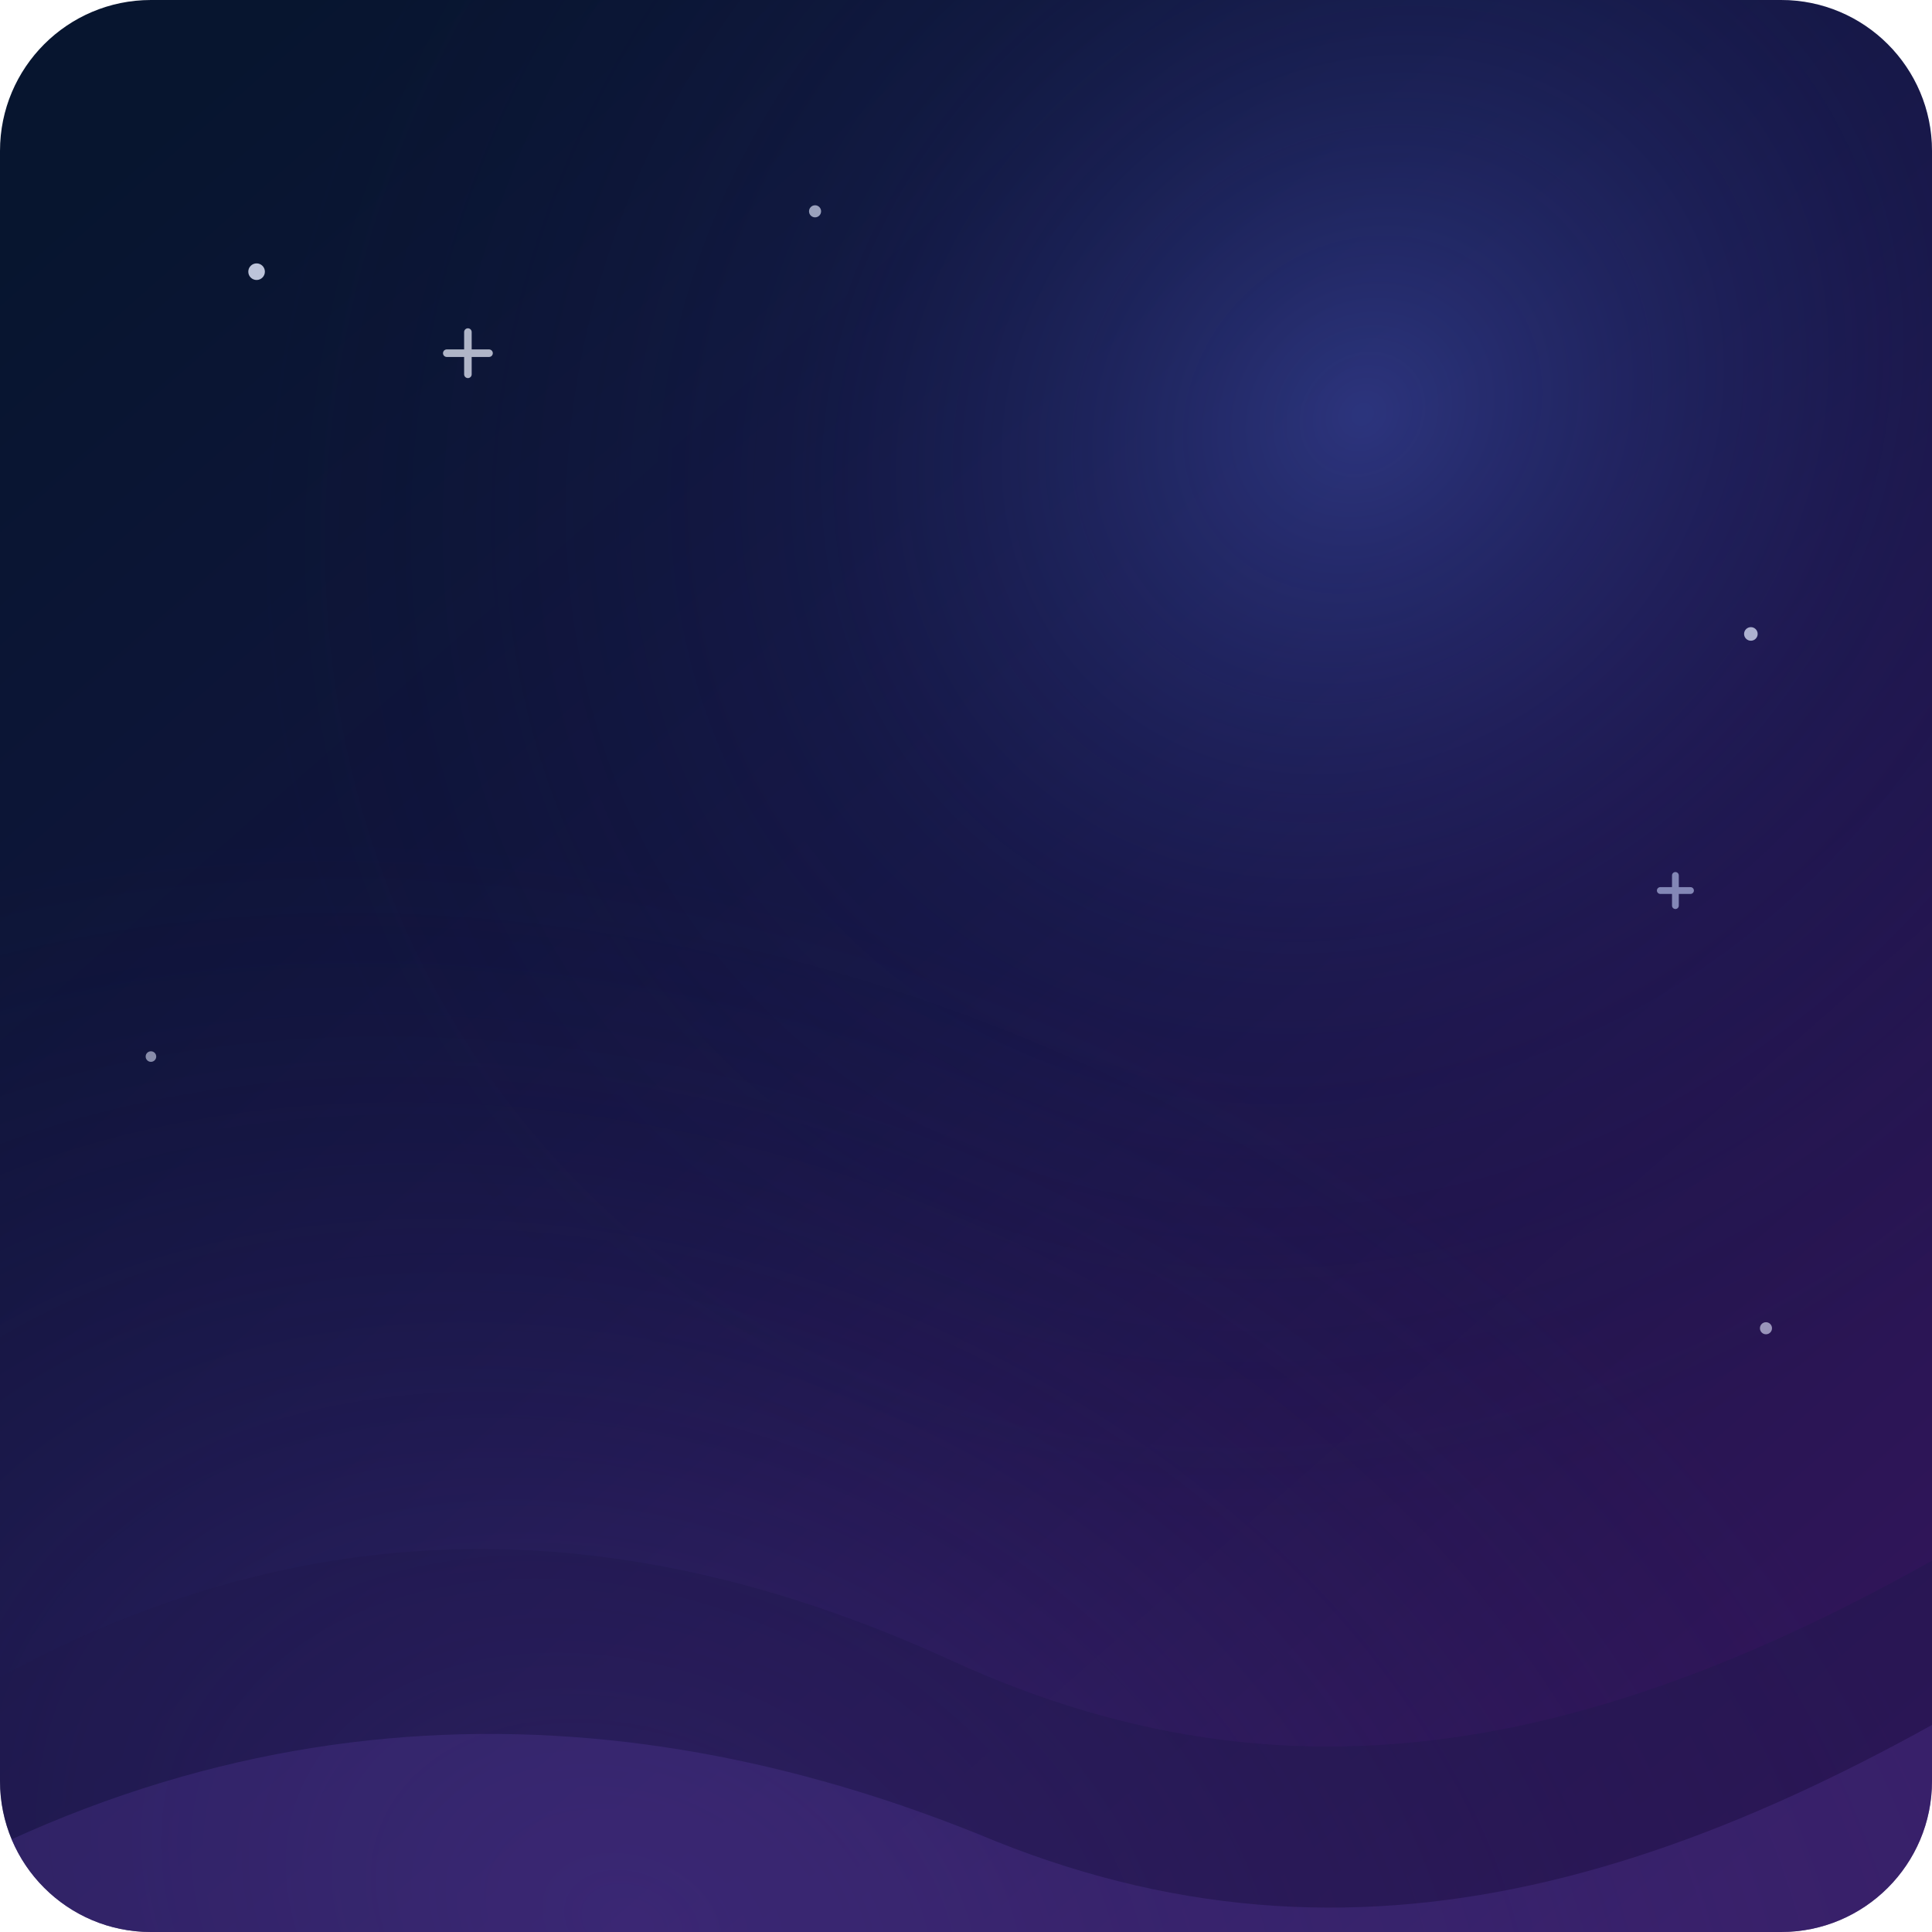
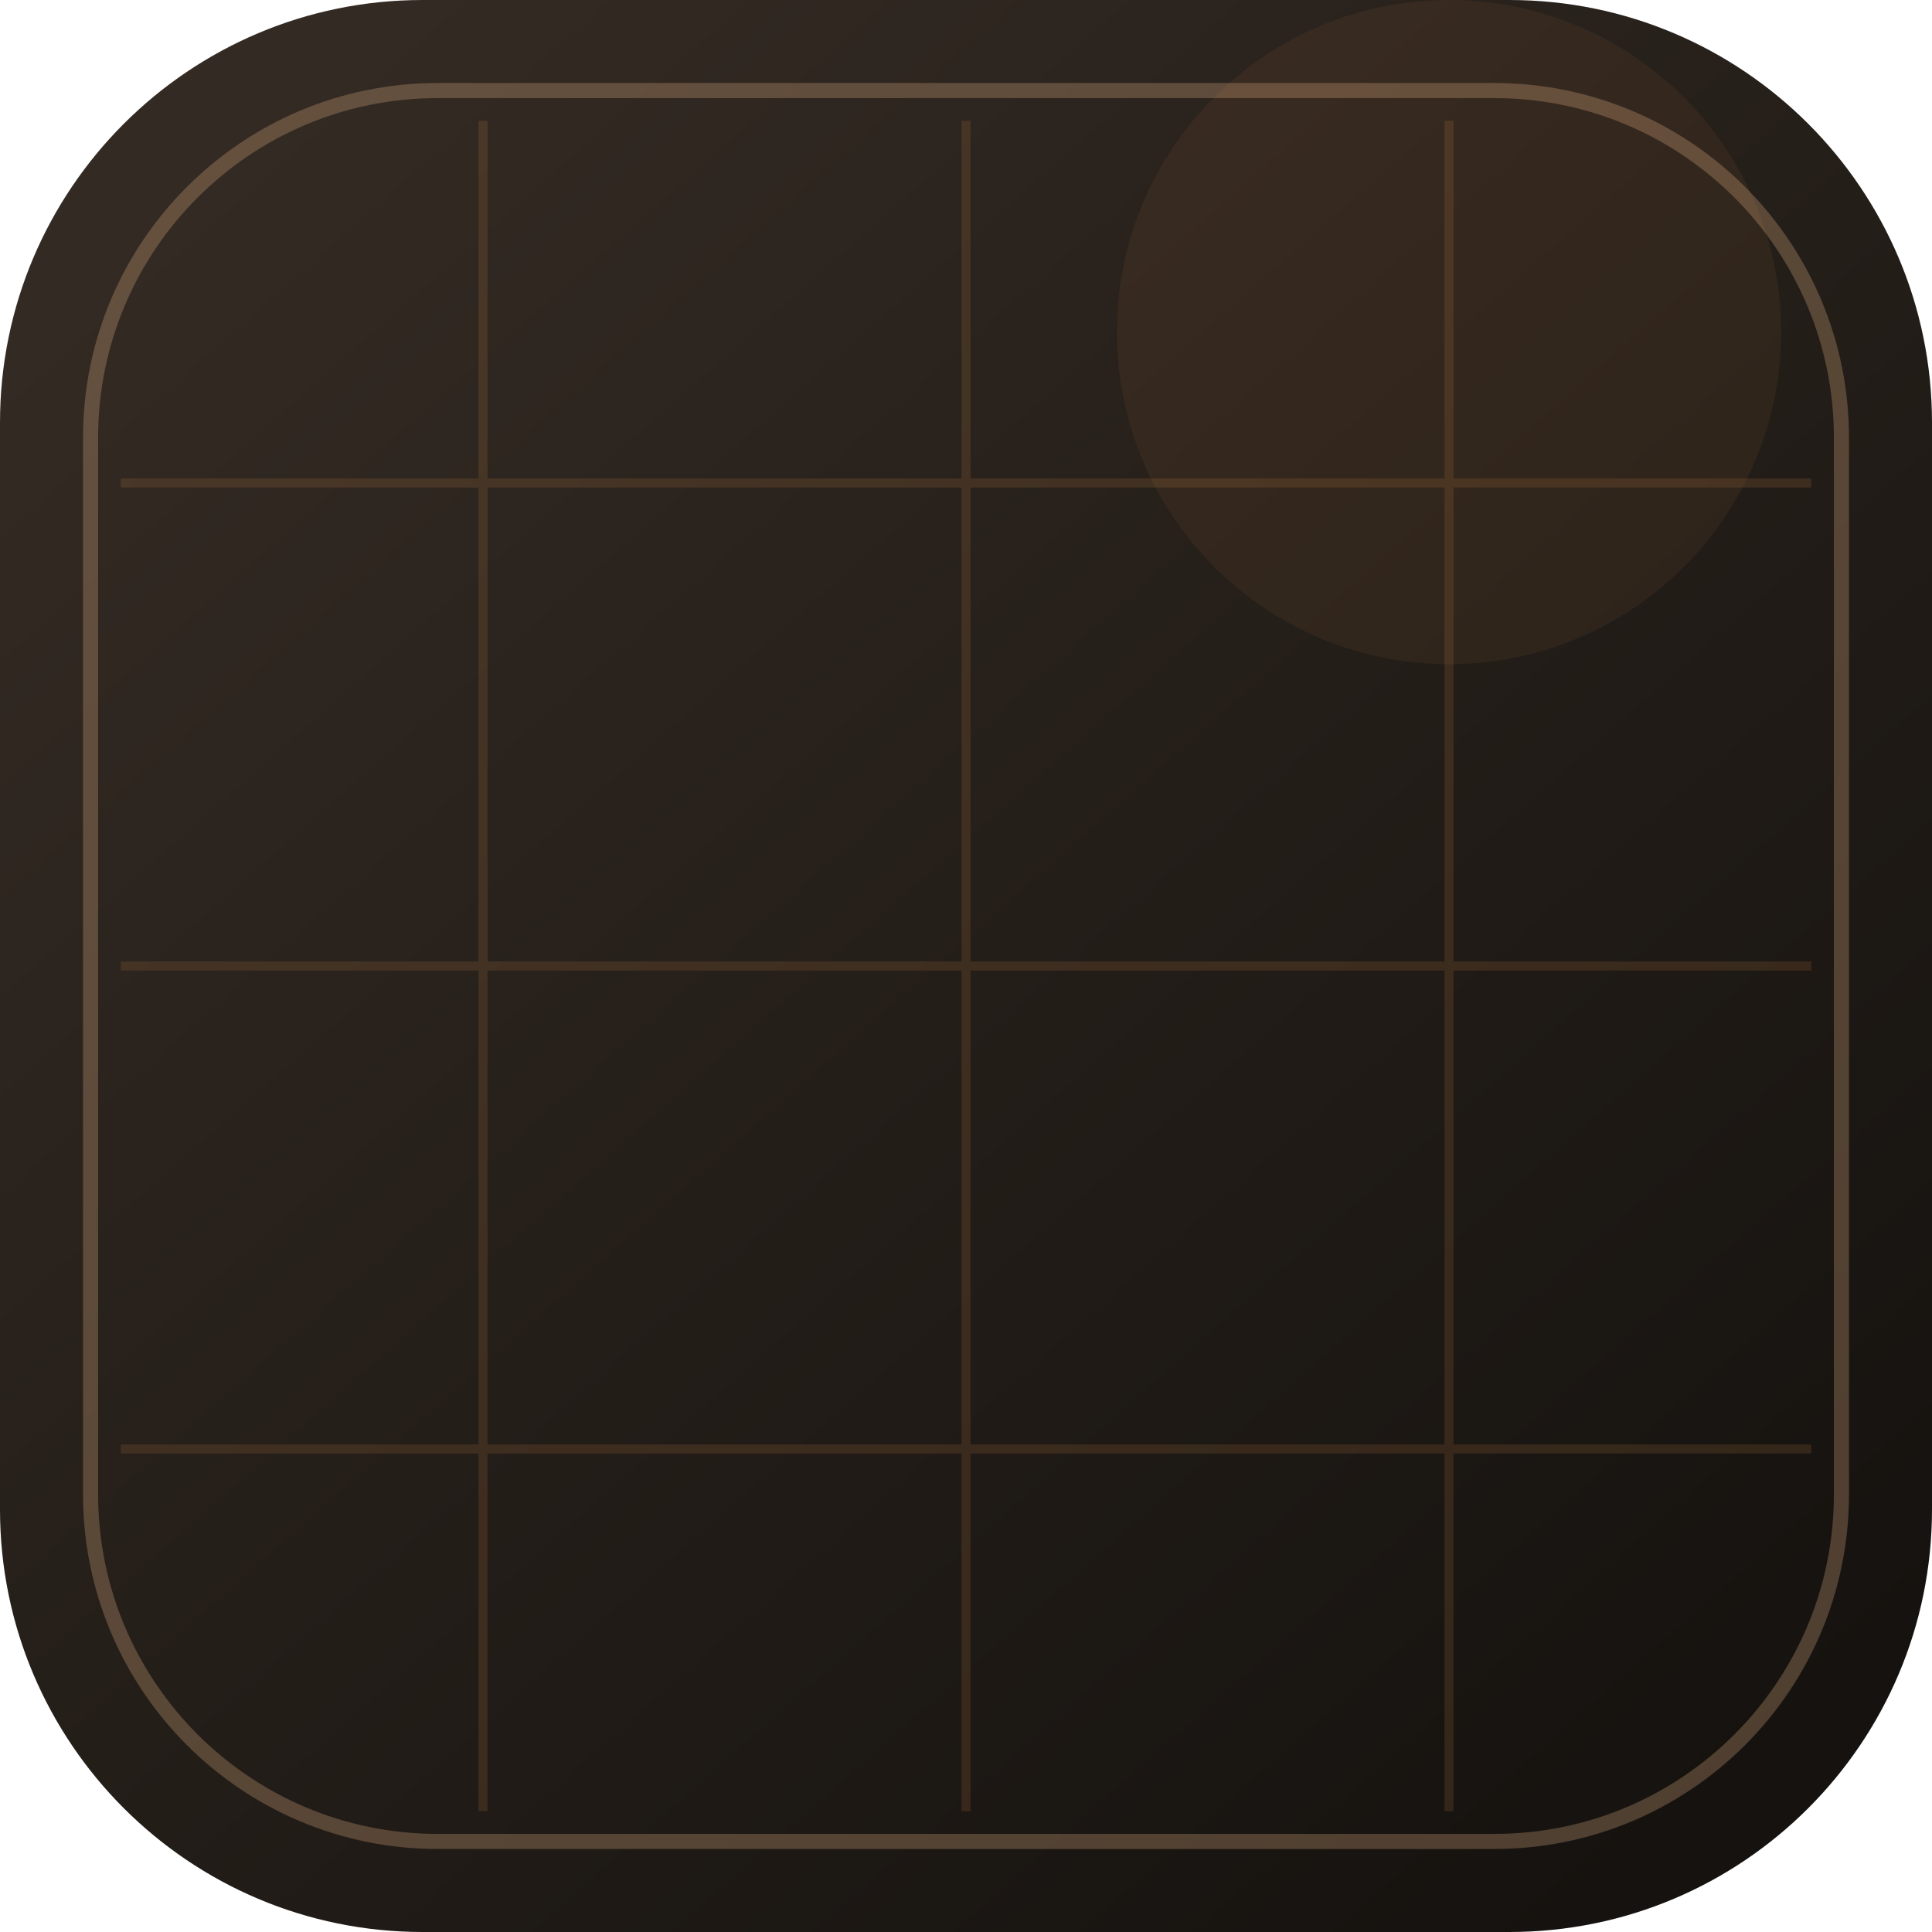
<svg xmlns="http://www.w3.org/2000/svg" width="128" height="128" viewBox="0 0 128 128" fill="none">
  <defs>
-     <linearGradient id="night" x1="12" y1="6" x2="116" y2="124" gradientUnits="userSpaceOnUse">
-       <stop stop-color="#07152F" />
-       <stop offset="0.5" stop-color="#151443" />
-       <stop offset="1" stop-color="#32155B" />
+     <linearGradient id="graphite" x1="15" y1="10" x2="113" y2="121" gradientUnits="userSpaceOnUse">
+       <stop stop-color="#332A23" />
+       <stop offset="1" stop-color="#15120F" />
    </linearGradient>
-     <radialGradient id="skyGlow" cx="0" cy="0" r="1" gradientUnits="userSpaceOnUse" gradientTransform="translate(90 28) rotate(137) scale(78 70)">
-       <stop stop-color="#5165D8" stop-opacity="0.4" />
-       <stop offset="0.5" stop-color="#283075" stop-opacity="0.16" />
-       <stop offset="1" stop-color="#111635" stop-opacity="0" />
-     </radialGradient>
-     <radialGradient id="horizonGlow" cx="0" cy="0" r="1" gradientUnits="userSpaceOnUse" gradientTransform="translate(42 127) rotate(-70) scale(68 96)">
-       <stop stop-color="#6646B6" stop-opacity="0.34" />
-       <stop offset="1" stop-color="#352066" stop-opacity="0" />
-     </radialGradient>
    <clipPath id="frame">
-       <rect width="128" height="128" rx="10" />
+       <rect width="128" height="128" rx="28" />
    </clipPath>
  </defs>
  <g clip-path="url(#frame)">
-     <rect width="128" height="128" fill="url(#night)" />
-     <rect width="128" height="128" fill="url(#skyGlow)" />
-     <rect width="128" height="128" fill="url(#horizonGlow)" />
-     <g fill="#E4EAFF">
-       <circle cx="17" cy="18" r="0.55" fill-opacity="0.82" />
-       <circle cx="54" cy="14" r="0.4" fill-opacity="0.65" />
-       <circle cx="116" cy="42" r="0.45" fill-opacity="0.72" />
-       <circle cx="10" cy="70" r="0.35" fill-opacity="0.56" />
-       <circle cx="117" cy="88" r="0.4" fill-opacity="0.6" />
-     </g>
-     <path d="M31 22V24.8M29.6 23.4H32.4" stroke="#EEF2FF" stroke-width="0.5" stroke-linecap="round" opacity="0.72" />
-     <path d="M111 58V60M110 59H112" stroke="#CBD8FF" stroke-width="0.45" stroke-linecap="round" opacity="0.58" />
-     <path d="M-12 119C14 99 39 99 63 110C87 121 110 116 140 96V140H-12V119Z" fill="#20184E" fill-opacity="0.42" />
-     <path d="M-12 129C15 111 42 112 66 122C91 132 114 124 140 107V140H-12V129Z" fill="#6946B8" fill-opacity="0.22" />
+     <rect width="128" height="128" fill="url(#graphite)" />
+     <path d="M8 32H120M8 64H120M8 96H120M32 8V120M64 8V120M96 8V120" stroke="#C9834A" stroke-opacity="0.16" stroke-width="0.6" />
+     <circle cx="96" cy="22" r="22" fill="#C9834A" fill-opacity="0.08" />
+     <rect x="6" y="6" width="116" height="116" rx="23" stroke="#E6B486" stroke-opacity="0.28" />
  </g>
</svg>
